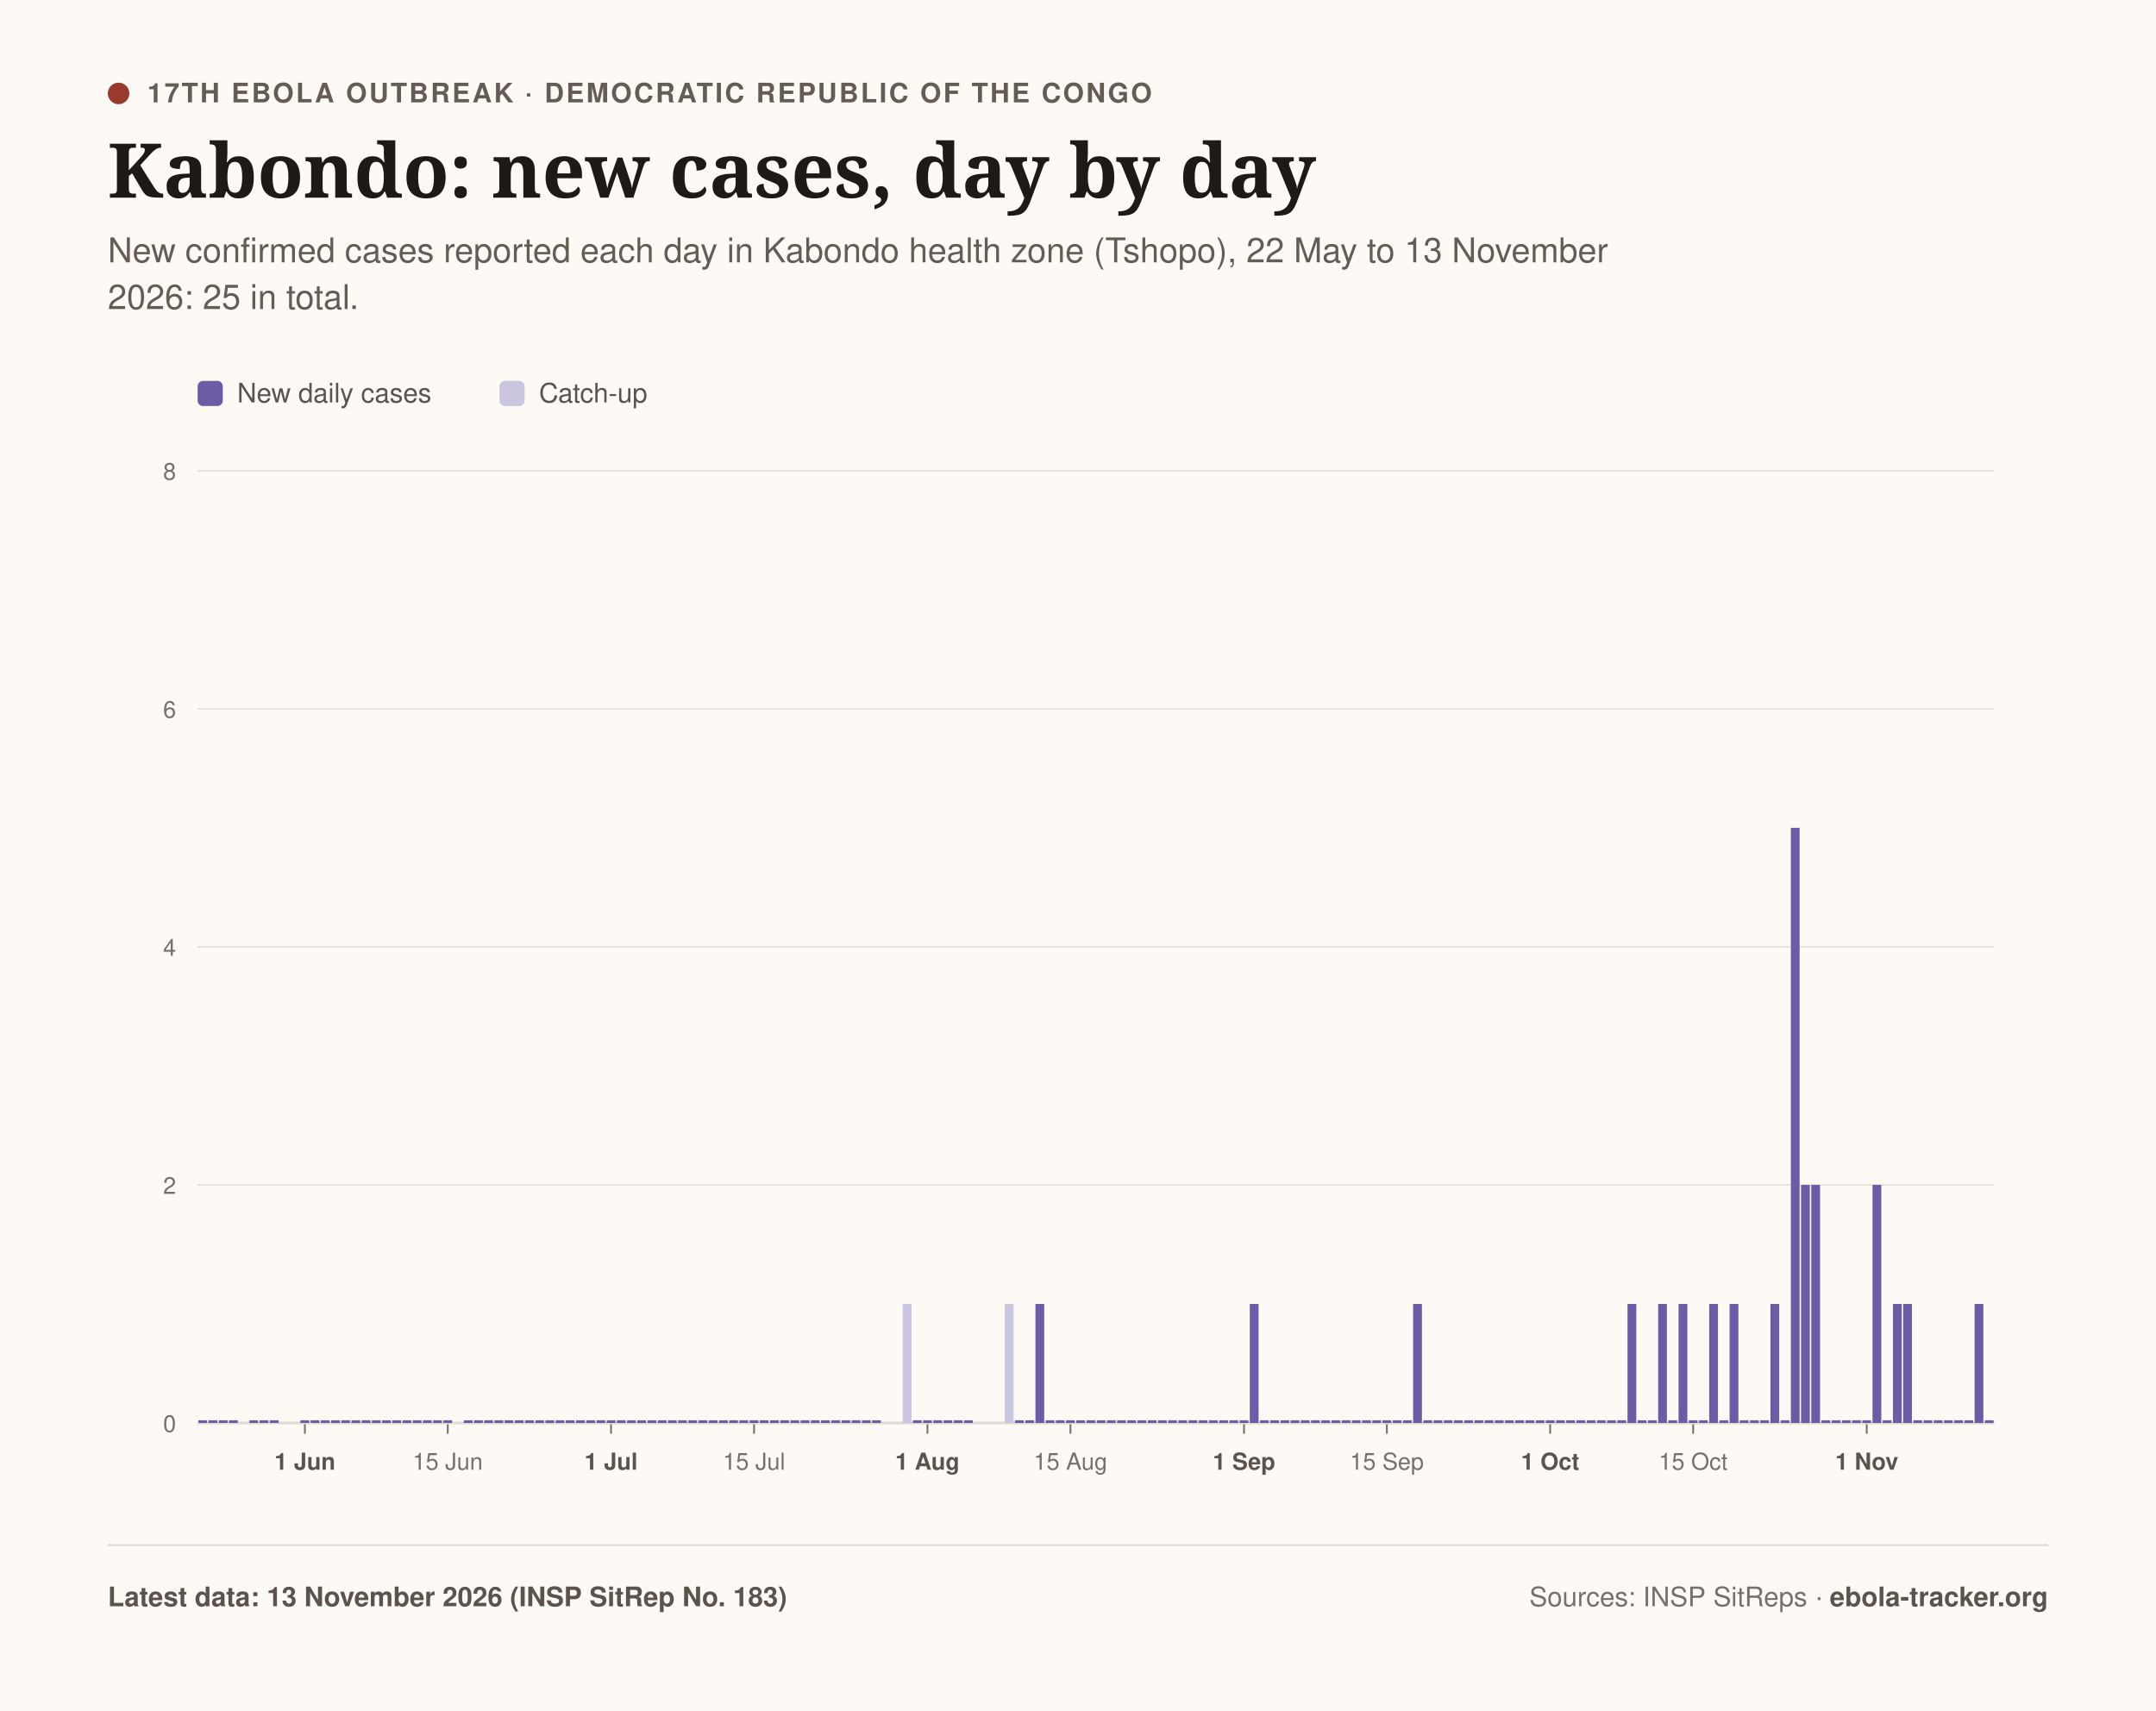
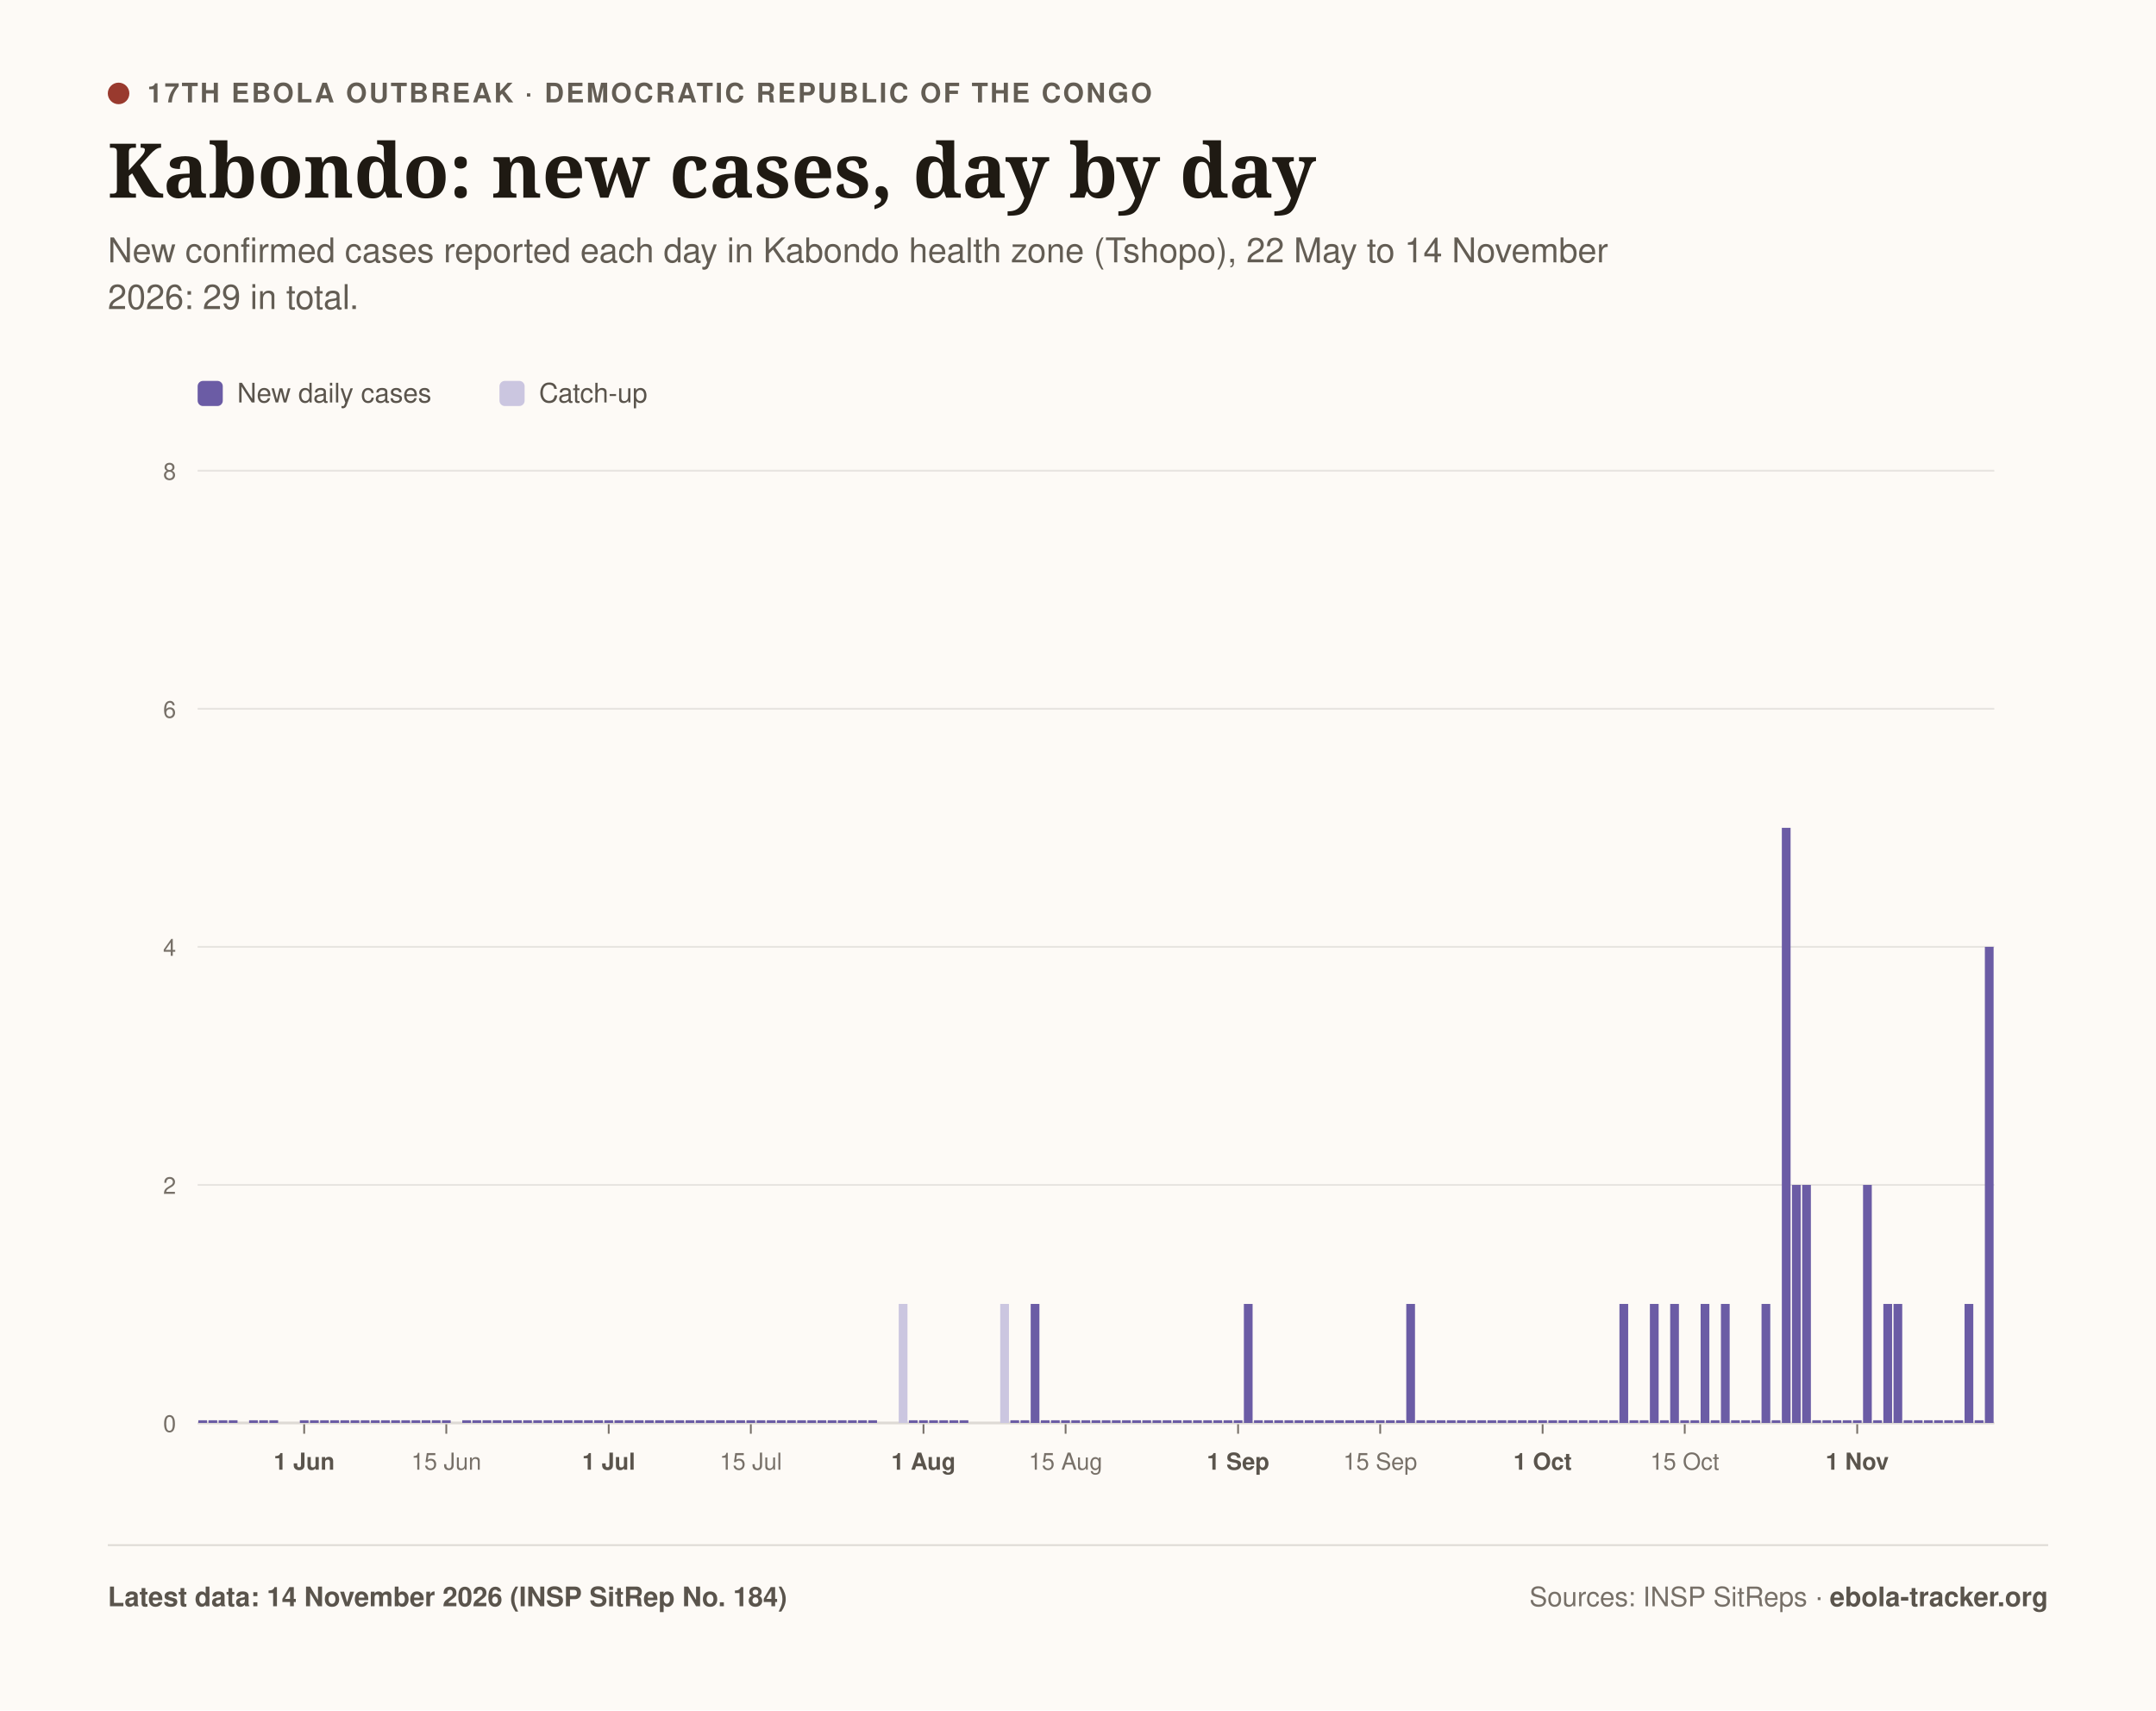
- <svg xmlns="http://www.w3.org/2000/svg" viewBox="0 0 1200 952" role="img" aria-label="Kabondo: new cases, day by day. New confirmed cases reported each day in Kabondo health zone (Tshopo), 22 May to 13 November 2026: 25 in total.">
+ <svg xmlns="http://www.w3.org/2000/svg" viewBox="0 0 1200 952" role="img" aria-label="Kabondo: new cases, day by day. New confirmed cases reported each day in Kabondo health zone (Tshopo), 22 May to 14 November 2026: 29 in total.">
  <rect width="1200" height="952" fill="#FDFAF6" />
  <circle cx="66" cy="52" r="6" fill="#993A2E" />
  <text x="82.0" y="57.0" font-family="'Public Sans',Helvetica,Arial,sans-serif" font-size="15" font-weight="700" fill="#635D54" text-anchor="start" letter-spacing=".08em">17TH EBOLA OUTBREAK · DEMOCRATIC REPUBLIC OF THE CONGO</text>
  <text x="60.0" y="110.0" font-family="'Source Serif 4',Georgia,serif" font-size="42" font-weight="600" fill="#1F1A13" text-anchor="start">Kabondo: new cases, day by day</text>
-   <text x="60.0" y="146.0" font-family="'Public Sans',Helvetica,Arial,sans-serif" font-size="19" font-weight="400" fill="#635D54" text-anchor="start">New confirmed cases reported each day in Kabondo health zone (Tshopo), 22 May to 13 November</text>
-   <text x="60.0" y="172.0" font-family="'Public Sans',Helvetica,Arial,sans-serif" font-size="19" font-weight="400" fill="#635D54" text-anchor="start">2026: 25 in total.</text>
+   <text x="60.0" y="146.0" font-family="'Public Sans',Helvetica,Arial,sans-serif" font-size="19" font-weight="400" fill="#635D54" text-anchor="start">New confirmed cases reported each day in Kabondo health zone (Tshopo), 22 May to 14 November</text>
+   <text x="60.0" y="172.0" font-family="'Public Sans',Helvetica,Arial,sans-serif" font-size="19" font-weight="400" fill="#635D54" text-anchor="start">2026: 29 in total.</text>
  <rect x="110" y="212" width="14" height="14" rx="3" fill="#6B5CA5" />
  <text x="132.0" y="224.0" font-family="'Public Sans',Helvetica,Arial,sans-serif" font-size="15" font-weight="400" fill="#5A544C" text-anchor="start">New daily cases</text>
  <rect x="278" y="212" width="14" height="14" rx="3" fill="#cbc6e0" />
  <text x="300.0" y="224.0" font-family="'Public Sans',Helvetica,Arial,sans-serif" font-size="15" font-weight="400" fill="#5A544C" text-anchor="start">Catch-up</text>
  <line x1="110" x2="1110" y1="792.0" y2="792.0" stroke="#E7E4E0" />
  <text x="98.0" y="797.0" font-family="'Public Sans',Helvetica,Arial,sans-serif" font-size="13" font-weight="400" fill="#777068" text-anchor="end">0</text>
  <line x1="110" x2="1110" y1="659.5" y2="659.5" stroke="#E7E4E0" />
  <text x="98.0" y="664.5" font-family="'Public Sans',Helvetica,Arial,sans-serif" font-size="13" font-weight="400" fill="#777068" text-anchor="end">2</text>
  <line x1="110" x2="1110" y1="527.0" y2="527.0" stroke="#E7E4E0" />
  <text x="98.0" y="532.0" font-family="'Public Sans',Helvetica,Arial,sans-serif" font-size="13" font-weight="400" fill="#777068" text-anchor="end">4</text>
  <line x1="110" x2="1110" y1="394.5" y2="394.5" stroke="#E7E4E0" />
  <text x="98.0" y="399.5" font-family="'Public Sans',Helvetica,Arial,sans-serif" font-size="13" font-weight="400" fill="#777068" text-anchor="end">6</text>
  <line x1="110" x2="1110" y1="262.0" y2="262.0" stroke="#E7E4E0" />
  <text x="98.0" y="267.0" font-family="'Public Sans',Helvetica,Arial,sans-serif" font-size="13" font-weight="400" fill="#777068" text-anchor="end">8</text>
-   <line x1="169.7" x2="169.7" y1="792" y2="798" stroke="#777068" />
-   <text x="169.7" y="818.0" font-family="'Public Sans',Helvetica,Arial,sans-serif" font-size="13" font-weight="600" fill="#5A544C" text-anchor="middle">1 Jun</text>
-   <line x1="249.2" x2="249.2" y1="792" y2="798" stroke="#777068" />
-   <text x="249.2" y="818.0" font-family="'Public Sans',Helvetica,Arial,sans-serif" font-size="13" font-weight="400" fill="#777068" text-anchor="middle">15 Jun</text>
-   <line x1="340.1" x2="340.1" y1="792" y2="798" stroke="#777068" />
-   <text x="340.1" y="818.0" font-family="'Public Sans',Helvetica,Arial,sans-serif" font-size="13" font-weight="600" fill="#5A544C" text-anchor="middle">1 Jul</text>
-   <line x1="419.7" x2="419.7" y1="792" y2="798" stroke="#777068" />
-   <text x="419.7" y="818.0" font-family="'Public Sans',Helvetica,Arial,sans-serif" font-size="13" font-weight="400" fill="#777068" text-anchor="middle">15 Jul</text>
-   <line x1="516.2" x2="516.2" y1="792" y2="798" stroke="#777068" />
-   <text x="516.2" y="818.0" font-family="'Public Sans',Helvetica,Arial,sans-serif" font-size="13" font-weight="600" fill="#5A544C" text-anchor="middle">1 Aug</text>
-   <line x1="595.8" x2="595.8" y1="792" y2="798" stroke="#777068" />
-   <text x="595.8" y="818.0" font-family="'Public Sans',Helvetica,Arial,sans-serif" font-size="13" font-weight="400" fill="#777068" text-anchor="middle">15 Aug</text>
-   <line x1="692.4" x2="692.4" y1="792" y2="798" stroke="#777068" />
-   <text x="692.4" y="818.0" font-family="'Public Sans',Helvetica,Arial,sans-serif" font-size="13" font-weight="600" fill="#5A544C" text-anchor="middle">1 Sep</text>
-   <line x1="771.9" x2="771.9" y1="792" y2="798" stroke="#777068" />
-   <text x="771.9" y="818.0" font-family="'Public Sans',Helvetica,Arial,sans-serif" font-size="13" font-weight="400" fill="#777068" text-anchor="middle">15 Sep</text>
-   <line x1="862.8" x2="862.8" y1="792" y2="798" stroke="#777068" />
-   <text x="862.8" y="818.0" font-family="'Public Sans',Helvetica,Arial,sans-serif" font-size="13" font-weight="600" fill="#5A544C" text-anchor="middle">1 Oct</text>
-   <line x1="942.4" x2="942.4" y1="792" y2="798" stroke="#777068" />
-   <text x="942.4" y="818.0" font-family="'Public Sans',Helvetica,Arial,sans-serif" font-size="13" font-weight="400" fill="#777068" text-anchor="middle">15 Oct</text>
-   <line x1="1039.0" x2="1039.0" y1="792" y2="798" stroke="#777068" />
-   <text x="1039.0" y="818.0" font-family="'Public Sans',Helvetica,Arial,sans-serif" font-size="13" font-weight="600" fill="#5A544C" text-anchor="middle">1 Nov</text>
+   <line x1="169.3" x2="169.3" y1="792" y2="798" stroke="#777068" />
+   <text x="169.3" y="818.0" font-family="'Public Sans',Helvetica,Arial,sans-serif" font-size="13" font-weight="600" fill="#5A544C" text-anchor="middle">1 Jun</text>
+   <line x1="248.4" x2="248.4" y1="792" y2="798" stroke="#777068" />
+   <text x="248.4" y="818.0" font-family="'Public Sans',Helvetica,Arial,sans-serif" font-size="13" font-weight="400" fill="#777068" text-anchor="middle">15 Jun</text>
+   <line x1="338.8" x2="338.8" y1="792" y2="798" stroke="#777068" />
+   <text x="338.8" y="818.0" font-family="'Public Sans',Helvetica,Arial,sans-serif" font-size="13" font-weight="600" fill="#5A544C" text-anchor="middle">1 Jul</text>
+   <line x1="417.9" x2="417.9" y1="792" y2="798" stroke="#777068" />
+   <text x="417.9" y="818.0" font-family="'Public Sans',Helvetica,Arial,sans-serif" font-size="13" font-weight="400" fill="#777068" text-anchor="middle">15 Jul</text>
+   <line x1="514.0" x2="514.0" y1="792" y2="798" stroke="#777068" />
+   <text x="514.0" y="818.0" font-family="'Public Sans',Helvetica,Arial,sans-serif" font-size="13" font-weight="600" fill="#5A544C" text-anchor="middle">1 Aug</text>
+   <line x1="593.1" x2="593.1" y1="792" y2="798" stroke="#777068" />
+   <text x="593.1" y="818.0" font-family="'Public Sans',Helvetica,Arial,sans-serif" font-size="13" font-weight="400" fill="#777068" text-anchor="middle">15 Aug</text>
+   <line x1="689.1" x2="689.1" y1="792" y2="798" stroke="#777068" />
+   <text x="689.1" y="818.0" font-family="'Public Sans',Helvetica,Arial,sans-serif" font-size="13" font-weight="600" fill="#5A544C" text-anchor="middle">1 Sep</text>
+   <line x1="768.2" x2="768.2" y1="792" y2="798" stroke="#777068" />
+   <text x="768.2" y="818.0" font-family="'Public Sans',Helvetica,Arial,sans-serif" font-size="13" font-weight="400" fill="#777068" text-anchor="middle">15 Sep</text>
+   <line x1="858.6" x2="858.6" y1="792" y2="798" stroke="#777068" />
+   <text x="858.6" y="818.0" font-family="'Public Sans',Helvetica,Arial,sans-serif" font-size="13" font-weight="600" fill="#5A544C" text-anchor="middle">1 Oct</text>
+   <line x1="937.7" x2="937.7" y1="792" y2="798" stroke="#777068" />
+   <text x="937.7" y="818.0" font-family="'Public Sans',Helvetica,Arial,sans-serif" font-size="13" font-weight="400" fill="#777068" text-anchor="middle">15 Oct</text>
+   <line x1="1033.7" x2="1033.7" y1="792" y2="798" stroke="#777068" />
+   <text x="1033.7" y="818.0" font-family="'Public Sans',Helvetica,Arial,sans-serif" font-size="13" font-weight="600" fill="#5A544C" text-anchor="middle">1 Nov</text>
  <line x1="110" x2="1110" y1="792" y2="792" stroke="#DEDAD5" stroke-width="1.5" />
-   <rect x="110.40" y="790.50" width="4.89" height="1.50" fill="#6B5CA5" />
-   <rect x="116.08" y="790.50" width="4.89" height="1.50" fill="#6B5CA5" />
-   <rect x="121.76" y="790.50" width="4.89" height="1.50" fill="#6B5CA5" />
-   <rect x="127.44" y="790.50" width="4.89" height="1.50" fill="#6B5CA5" />
-   <rect x="138.81" y="790.50" width="4.89" height="1.50" fill="#6B5CA5" />
-   <rect x="144.49" y="790.50" width="4.89" height="1.50" fill="#6B5CA5" />
-   <rect x="150.17" y="790.50" width="4.89" height="1.50" fill="#6B5CA5" />
-   <rect x="167.22" y="790.50" width="4.89" height="1.50" fill="#6B5CA5" />
-   <rect x="172.90" y="790.50" width="4.89" height="1.50" fill="#6B5CA5" />
-   <rect x="178.58" y="790.50" width="4.89" height="1.50" fill="#6B5CA5" />
-   <rect x="184.26" y="790.50" width="4.89" height="1.50" fill="#6B5CA5" />
-   <rect x="189.94" y="790.50" width="4.89" height="1.50" fill="#6B5CA5" />
-   <rect x="195.62" y="790.50" width="4.89" height="1.50" fill="#6B5CA5" />
-   <rect x="201.31" y="790.50" width="4.89" height="1.50" fill="#6B5CA5" />
-   <rect x="206.99" y="790.50" width="4.89" height="1.50" fill="#6B5CA5" />
-   <rect x="212.67" y="790.50" width="4.89" height="1.50" fill="#6B5CA5" />
-   <rect x="218.35" y="790.50" width="4.89" height="1.50" fill="#6B5CA5" />
-   <rect x="224.03" y="790.50" width="4.89" height="1.50" fill="#6B5CA5" />
-   <rect x="229.72" y="790.50" width="4.89" height="1.50" fill="#6B5CA5" />
-   <rect x="235.40" y="790.50" width="4.89" height="1.50" fill="#6B5CA5" />
-   <rect x="241.08" y="790.50" width="4.89" height="1.50" fill="#6B5CA5" />
-   <rect x="246.76" y="790.50" width="4.89" height="1.50" fill="#6B5CA5" />
-   <rect x="258.12" y="790.50" width="4.89" height="1.50" fill="#6B5CA5" />
-   <rect x="263.81" y="790.50" width="4.89" height="1.50" fill="#6B5CA5" />
-   <rect x="269.49" y="790.50" width="4.89" height="1.50" fill="#6B5CA5" />
-   <rect x="275.17" y="790.50" width="4.89" height="1.50" fill="#6B5CA5" />
-   <rect x="280.85" y="790.50" width="4.89" height="1.50" fill="#6B5CA5" />
-   <rect x="286.53" y="790.50" width="4.89" height="1.50" fill="#6B5CA5" />
-   <rect x="292.22" y="790.50" width="4.89" height="1.50" fill="#6B5CA5" />
-   <rect x="297.90" y="790.50" width="4.89" height="1.50" fill="#6B5CA5" />
-   <rect x="303.58" y="790.50" width="4.89" height="1.50" fill="#6B5CA5" />
-   <rect x="309.26" y="790.50" width="4.89" height="1.50" fill="#6B5CA5" />
-   <rect x="314.94" y="790.50" width="4.89" height="1.50" fill="#6B5CA5" />
-   <rect x="320.62" y="790.50" width="4.89" height="1.50" fill="#6B5CA5" />
-   <rect x="326.31" y="790.50" width="4.89" height="1.50" fill="#6B5CA5" />
-   <rect x="331.99" y="790.50" width="4.89" height="1.50" fill="#6B5CA5" />
-   <rect x="337.67" y="790.50" width="4.89" height="1.50" fill="#6B5CA5" />
-   <rect x="343.35" y="790.50" width="4.89" height="1.50" fill="#6B5CA5" />
-   <rect x="349.03" y="790.50" width="4.89" height="1.50" fill="#6B5CA5" />
-   <rect x="354.72" y="790.50" width="4.89" height="1.50" fill="#6B5CA5" />
-   <rect x="360.40" y="790.50" width="4.89" height="1.50" fill="#6B5CA5" />
-   <rect x="366.08" y="790.50" width="4.89" height="1.50" fill="#6B5CA5" />
-   <rect x="371.76" y="790.50" width="4.89" height="1.50" fill="#6B5CA5" />
-   <rect x="377.44" y="790.50" width="4.89" height="1.50" fill="#6B5CA5" />
-   <rect x="383.12" y="790.50" width="4.89" height="1.50" fill="#6B5CA5" />
-   <rect x="388.81" y="790.50" width="4.89" height="1.50" fill="#6B5CA5" />
-   <rect x="394.49" y="790.50" width="4.89" height="1.50" fill="#6B5CA5" />
-   <rect x="400.17" y="790.50" width="4.89" height="1.50" fill="#6B5CA5" />
-   <rect x="405.85" y="790.50" width="4.89" height="1.50" fill="#6B5CA5" />
-   <rect x="411.53" y="790.50" width="4.89" height="1.50" fill="#6B5CA5" />
-   <rect x="417.22" y="790.50" width="4.89" height="1.50" fill="#6B5CA5" />
-   <rect x="422.90" y="790.50" width="4.89" height="1.50" fill="#6B5CA5" />
-   <rect x="428.58" y="790.50" width="4.89" height="1.50" fill="#6B5CA5" />
-   <rect x="434.26" y="790.50" width="4.89" height="1.50" fill="#6B5CA5" />
-   <rect x="439.94" y="790.50" width="4.89" height="1.50" fill="#6B5CA5" />
-   <rect x="445.62" y="790.50" width="4.89" height="1.50" fill="#6B5CA5" />
-   <rect x="451.31" y="790.50" width="4.89" height="1.50" fill="#6B5CA5" />
-   <rect x="456.99" y="790.50" width="4.89" height="1.50" fill="#6B5CA5" />
-   <rect x="462.67" y="790.50" width="4.89" height="1.50" fill="#6B5CA5" />
-   <rect x="468.35" y="790.50" width="4.89" height="1.50" fill="#6B5CA5" />
-   <rect x="474.03" y="790.50" width="4.89" height="1.50" fill="#6B5CA5" />
-   <rect x="479.72" y="790.50" width="4.89" height="1.50" fill="#6B5CA5" />
-   <rect x="485.40" y="790.50" width="4.89" height="1.50" fill="#6B5CA5" />
-   <rect x="502.44" y="725.75" width="4.89" height="66.25" fill="#cbc6e0" />
-   <rect x="508.12" y="790.50" width="4.89" height="1.50" fill="#6B5CA5" />
-   <rect x="513.81" y="790.50" width="4.89" height="1.50" fill="#6B5CA5" />
-   <rect x="519.49" y="790.50" width="4.89" height="1.50" fill="#6B5CA5" />
-   <rect x="525.17" y="790.50" width="4.89" height="1.50" fill="#6B5CA5" />
-   <rect x="530.85" y="790.50" width="4.89" height="1.50" fill="#6B5CA5" />
-   <rect x="536.53" y="790.50" width="4.89" height="1.50" fill="#6B5CA5" />
-   <rect x="559.26" y="725.75" width="4.89" height="66.25" fill="#cbc6e0" />
-   <rect x="564.94" y="790.50" width="4.89" height="1.50" fill="#6B5CA5" />
-   <rect x="570.62" y="790.50" width="4.89" height="1.50" fill="#6B5CA5" />
-   <rect x="576.31" y="725.75" width="4.89" height="66.25" fill="#6B5CA5" />
-   <rect x="581.99" y="790.50" width="4.89" height="1.50" fill="#6B5CA5" />
-   <rect x="587.67" y="790.50" width="4.89" height="1.50" fill="#6B5CA5" />
-   <rect x="593.35" y="790.50" width="4.89" height="1.50" fill="#6B5CA5" />
-   <rect x="599.03" y="790.50" width="4.89" height="1.50" fill="#6B5CA5" />
-   <rect x="604.72" y="790.50" width="4.89" height="1.50" fill="#6B5CA5" />
-   <rect x="610.40" y="790.50" width="4.89" height="1.50" fill="#6B5CA5" />
-   <rect x="616.08" y="790.50" width="4.89" height="1.50" fill="#6B5CA5" />
-   <rect x="621.76" y="790.50" width="4.89" height="1.50" fill="#6B5CA5" />
-   <rect x="627.44" y="790.50" width="4.89" height="1.50" fill="#6B5CA5" />
-   <rect x="633.12" y="790.50" width="4.89" height="1.50" fill="#6B5CA5" />
-   <rect x="638.81" y="790.50" width="4.89" height="1.50" fill="#6B5CA5" />
-   <rect x="644.49" y="790.50" width="4.89" height="1.50" fill="#6B5CA5" />
-   <rect x="650.17" y="790.50" width="4.89" height="1.50" fill="#6B5CA5" />
-   <rect x="655.85" y="790.50" width="4.89" height="1.50" fill="#6B5CA5" />
-   <rect x="661.53" y="790.50" width="4.89" height="1.50" fill="#6B5CA5" />
-   <rect x="667.22" y="790.50" width="4.89" height="1.50" fill="#6B5CA5" />
-   <rect x="672.90" y="790.50" width="4.89" height="1.50" fill="#6B5CA5" />
-   <rect x="678.58" y="790.50" width="4.89" height="1.50" fill="#6B5CA5" />
-   <rect x="684.26" y="790.50" width="4.89" height="1.50" fill="#6B5CA5" />
-   <rect x="689.94" y="790.50" width="4.89" height="1.50" fill="#6B5CA5" />
-   <rect x="695.62" y="725.75" width="4.89" height="66.25" fill="#6B5CA5" />
-   <rect x="701.31" y="790.50" width="4.89" height="1.50" fill="#6B5CA5" />
-   <rect x="706.99" y="790.50" width="4.89" height="1.50" fill="#6B5CA5" />
-   <rect x="712.67" y="790.50" width="4.89" height="1.50" fill="#6B5CA5" />
-   <rect x="718.35" y="790.50" width="4.89" height="1.50" fill="#6B5CA5" />
-   <rect x="724.03" y="790.50" width="4.89" height="1.50" fill="#6B5CA5" />
-   <rect x="729.72" y="790.50" width="4.89" height="1.50" fill="#6B5CA5" />
-   <rect x="735.40" y="790.50" width="4.89" height="1.50" fill="#6B5CA5" />
-   <rect x="741.08" y="790.50" width="4.89" height="1.50" fill="#6B5CA5" />
-   <rect x="746.76" y="790.50" width="4.89" height="1.50" fill="#6B5CA5" />
-   <rect x="752.44" y="790.50" width="4.89" height="1.50" fill="#6B5CA5" />
-   <rect x="758.12" y="790.50" width="4.89" height="1.50" fill="#6B5CA5" />
-   <rect x="763.81" y="790.50" width="4.89" height="1.50" fill="#6B5CA5" />
-   <rect x="769.49" y="790.50" width="4.89" height="1.50" fill="#6B5CA5" />
-   <rect x="775.17" y="790.50" width="4.89" height="1.50" fill="#6B5CA5" />
-   <rect x="780.85" y="790.50" width="4.89" height="1.50" fill="#6B5CA5" />
-   <rect x="786.53" y="725.75" width="4.89" height="66.25" fill="#6B5CA5" />
-   <rect x="792.22" y="790.50" width="4.89" height="1.50" fill="#6B5CA5" />
-   <rect x="797.90" y="790.50" width="4.89" height="1.50" fill="#6B5CA5" />
-   <rect x="803.58" y="790.50" width="4.89" height="1.50" fill="#6B5CA5" />
-   <rect x="809.26" y="790.50" width="4.89" height="1.50" fill="#6B5CA5" />
-   <rect x="814.94" y="790.50" width="4.89" height="1.50" fill="#6B5CA5" />
-   <rect x="820.62" y="790.50" width="4.89" height="1.50" fill="#6B5CA5" />
-   <rect x="826.31" y="790.50" width="4.89" height="1.50" fill="#6B5CA5" />
-   <rect x="831.99" y="790.50" width="4.89" height="1.50" fill="#6B5CA5" />
-   <rect x="837.67" y="790.50" width="4.89" height="1.50" fill="#6B5CA5" />
-   <rect x="843.35" y="790.50" width="4.89" height="1.50" fill="#6B5CA5" />
-   <rect x="849.03" y="790.50" width="4.89" height="1.50" fill="#6B5CA5" />
-   <rect x="854.72" y="790.50" width="4.89" height="1.50" fill="#6B5CA5" />
-   <rect x="860.40" y="790.50" width="4.89" height="1.50" fill="#6B5CA5" />
-   <rect x="866.08" y="790.50" width="4.89" height="1.50" fill="#6B5CA5" />
-   <rect x="871.76" y="790.50" width="4.89" height="1.50" fill="#6B5CA5" />
-   <rect x="877.44" y="790.50" width="4.89" height="1.50" fill="#6B5CA5" />
-   <rect x="883.12" y="790.50" width="4.89" height="1.50" fill="#6B5CA5" />
-   <rect x="888.81" y="790.50" width="4.89" height="1.50" fill="#6B5CA5" />
-   <rect x="894.49" y="790.50" width="4.89" height="1.50" fill="#6B5CA5" />
-   <rect x="900.17" y="790.50" width="4.89" height="1.50" fill="#6B5CA5" />
-   <rect x="905.85" y="725.75" width="4.89" height="66.25" fill="#6B5CA5" />
-   <rect x="911.53" y="790.50" width="4.89" height="1.50" fill="#6B5CA5" />
-   <rect x="917.22" y="790.50" width="4.89" height="1.50" fill="#6B5CA5" />
-   <rect x="922.90" y="725.75" width="4.89" height="66.25" fill="#6B5CA5" />
-   <rect x="928.58" y="790.50" width="4.89" height="1.50" fill="#6B5CA5" />
-   <rect x="934.26" y="725.75" width="4.89" height="66.25" fill="#6B5CA5" />
-   <rect x="939.94" y="790.50" width="4.89" height="1.50" fill="#6B5CA5" />
-   <rect x="945.62" y="790.50" width="4.89" height="1.50" fill="#6B5CA5" />
-   <rect x="951.31" y="725.75" width="4.89" height="66.25" fill="#6B5CA5" />
-   <rect x="956.99" y="790.50" width="4.89" height="1.50" fill="#6B5CA5" />
-   <rect x="962.67" y="725.75" width="4.89" height="66.25" fill="#6B5CA5" />
-   <rect x="968.35" y="790.50" width="4.89" height="1.50" fill="#6B5CA5" />
-   <rect x="974.03" y="790.50" width="4.89" height="1.50" fill="#6B5CA5" />
-   <rect x="979.72" y="790.50" width="4.89" height="1.50" fill="#6B5CA5" />
-   <rect x="985.40" y="725.75" width="4.89" height="66.25" fill="#6B5CA5" />
-   <rect x="991.08" y="790.50" width="4.89" height="1.50" fill="#6B5CA5" />
-   <rect x="996.76" y="460.75" width="4.89" height="331.25" fill="#6B5CA5" />
-   <rect x="1002.44" y="659.50" width="4.89" height="132.50" fill="#6B5CA5" />
-   <rect x="1008.12" y="659.50" width="4.89" height="132.50" fill="#6B5CA5" />
-   <rect x="1013.81" y="790.50" width="4.89" height="1.50" fill="#6B5CA5" />
-   <rect x="1019.49" y="790.50" width="4.89" height="1.50" fill="#6B5CA5" />
-   <rect x="1025.17" y="790.50" width="4.89" height="1.50" fill="#6B5CA5" />
-   <rect x="1030.85" y="790.50" width="4.89" height="1.50" fill="#6B5CA5" />
-   <rect x="1036.53" y="790.50" width="4.89" height="1.50" fill="#6B5CA5" />
-   <rect x="1042.22" y="659.50" width="4.89" height="132.50" fill="#6B5CA5" />
-   <rect x="1047.90" y="790.50" width="4.89" height="1.50" fill="#6B5CA5" />
-   <rect x="1053.58" y="725.75" width="4.89" height="66.25" fill="#6B5CA5" />
-   <rect x="1059.26" y="725.75" width="4.89" height="66.25" fill="#6B5CA5" />
-   <rect x="1064.94" y="790.50" width="4.89" height="1.50" fill="#6B5CA5" />
-   <rect x="1070.62" y="790.50" width="4.89" height="1.50" fill="#6B5CA5" />
-   <rect x="1076.31" y="790.50" width="4.89" height="1.50" fill="#6B5CA5" />
-   <rect x="1081.99" y="790.50" width="4.89" height="1.50" fill="#6B5CA5" />
-   <rect x="1087.67" y="790.50" width="4.89" height="1.50" fill="#6B5CA5" />
-   <rect x="1093.35" y="790.50" width="4.89" height="1.50" fill="#6B5CA5" />
-   <rect x="1099.03" y="725.75" width="4.89" height="66.25" fill="#6B5CA5" />
-   <rect x="1104.72" y="790.50" width="4.89" height="1.50" fill="#6B5CA5" />
+   <rect x="110.40" y="790.50" width="4.86" height="1.50" fill="#6B5CA5" />
+   <rect x="116.05" y="790.50" width="4.86" height="1.50" fill="#6B5CA5" />
+   <rect x="121.69" y="790.50" width="4.86" height="1.50" fill="#6B5CA5" />
+   <rect x="127.34" y="790.50" width="4.86" height="1.50" fill="#6B5CA5" />
+   <rect x="138.64" y="790.50" width="4.86" height="1.50" fill="#6B5CA5" />
+   <rect x="144.29" y="790.50" width="4.86" height="1.50" fill="#6B5CA5" />
+   <rect x="149.94" y="790.50" width="4.86" height="1.50" fill="#6B5CA5" />
+   <rect x="166.89" y="790.50" width="4.86" height="1.50" fill="#6B5CA5" />
+   <rect x="172.54" y="790.50" width="4.86" height="1.50" fill="#6B5CA5" />
+   <rect x="178.19" y="790.50" width="4.86" height="1.50" fill="#6B5CA5" />
+   <rect x="183.84" y="790.50" width="4.86" height="1.50" fill="#6B5CA5" />
+   <rect x="189.49" y="790.50" width="4.86" height="1.50" fill="#6B5CA5" />
+   <rect x="195.14" y="790.50" width="4.86" height="1.50" fill="#6B5CA5" />
+   <rect x="200.79" y="790.50" width="4.86" height="1.50" fill="#6B5CA5" />
+   <rect x="206.44" y="790.50" width="4.86" height="1.50" fill="#6B5CA5" />
+   <rect x="212.09" y="790.50" width="4.86" height="1.50" fill="#6B5CA5" />
+   <rect x="217.74" y="790.50" width="4.86" height="1.50" fill="#6B5CA5" />
+   <rect x="223.39" y="790.50" width="4.86" height="1.50" fill="#6B5CA5" />
+   <rect x="229.04" y="790.50" width="4.86" height="1.50" fill="#6B5CA5" />
+   <rect x="234.69" y="790.50" width="4.86" height="1.50" fill="#6B5CA5" />
+   <rect x="240.34" y="790.50" width="4.86" height="1.50" fill="#6B5CA5" />
+   <rect x="245.99" y="790.50" width="4.86" height="1.50" fill="#6B5CA5" />
+   <rect x="257.29" y="790.50" width="4.86" height="1.50" fill="#6B5CA5" />
+   <rect x="262.94" y="790.50" width="4.86" height="1.50" fill="#6B5CA5" />
+   <rect x="268.59" y="790.50" width="4.86" height="1.50" fill="#6B5CA5" />
+   <rect x="274.24" y="790.50" width="4.86" height="1.50" fill="#6B5CA5" />
+   <rect x="279.89" y="790.50" width="4.86" height="1.50" fill="#6B5CA5" />
+   <rect x="285.54" y="790.50" width="4.86" height="1.50" fill="#6B5CA5" />
+   <rect x="291.19" y="790.50" width="4.86" height="1.50" fill="#6B5CA5" />
+   <rect x="296.84" y="790.50" width="4.86" height="1.50" fill="#6B5CA5" />
+   <rect x="302.49" y="790.50" width="4.86" height="1.50" fill="#6B5CA5" />
+   <rect x="308.14" y="790.50" width="4.86" height="1.50" fill="#6B5CA5" />
+   <rect x="313.79" y="790.50" width="4.86" height="1.50" fill="#6B5CA5" />
+   <rect x="319.44" y="790.50" width="4.86" height="1.50" fill="#6B5CA5" />
+   <rect x="325.08" y="790.50" width="4.86" height="1.50" fill="#6B5CA5" />
+   <rect x="330.73" y="790.50" width="4.86" height="1.50" fill="#6B5CA5" />
+   <rect x="336.38" y="790.50" width="4.86" height="1.50" fill="#6B5CA5" />
+   <rect x="342.03" y="790.50" width="4.86" height="1.50" fill="#6B5CA5" />
+   <rect x="347.68" y="790.50" width="4.86" height="1.50" fill="#6B5CA5" />
+   <rect x="353.33" y="790.50" width="4.86" height="1.50" fill="#6B5CA5" />
+   <rect x="358.98" y="790.50" width="4.86" height="1.50" fill="#6B5CA5" />
+   <rect x="364.63" y="790.50" width="4.86" height="1.50" fill="#6B5CA5" />
+   <rect x="370.28" y="790.50" width="4.86" height="1.50" fill="#6B5CA5" />
+   <rect x="375.93" y="790.50" width="4.86" height="1.50" fill="#6B5CA5" />
+   <rect x="381.58" y="790.50" width="4.86" height="1.50" fill="#6B5CA5" />
+   <rect x="387.23" y="790.50" width="4.86" height="1.50" fill="#6B5CA5" />
+   <rect x="392.88" y="790.50" width="4.86" height="1.50" fill="#6B5CA5" />
+   <rect x="398.53" y="790.50" width="4.86" height="1.50" fill="#6B5CA5" />
+   <rect x="404.18" y="790.50" width="4.86" height="1.50" fill="#6B5CA5" />
+   <rect x="409.83" y="790.50" width="4.86" height="1.50" fill="#6B5CA5" />
+   <rect x="415.48" y="790.50" width="4.86" height="1.50" fill="#6B5CA5" />
+   <rect x="421.13" y="790.50" width="4.86" height="1.50" fill="#6B5CA5" />
+   <rect x="426.78" y="790.50" width="4.86" height="1.50" fill="#6B5CA5" />
+   <rect x="432.43" y="790.50" width="4.86" height="1.50" fill="#6B5CA5" />
+   <rect x="438.08" y="790.50" width="4.86" height="1.50" fill="#6B5CA5" />
+   <rect x="443.73" y="790.50" width="4.86" height="1.50" fill="#6B5CA5" />
+   <rect x="449.38" y="790.50" width="4.86" height="1.50" fill="#6B5CA5" />
+   <rect x="455.03" y="790.50" width="4.86" height="1.50" fill="#6B5CA5" />
+   <rect x="460.68" y="790.50" width="4.86" height="1.50" fill="#6B5CA5" />
+   <rect x="466.33" y="790.50" width="4.86" height="1.50" fill="#6B5CA5" />
+   <rect x="471.98" y="790.50" width="4.86" height="1.50" fill="#6B5CA5" />
+   <rect x="477.63" y="790.50" width="4.86" height="1.50" fill="#6B5CA5" />
+   <rect x="483.28" y="790.50" width="4.86" height="1.50" fill="#6B5CA5" />
+   <rect x="500.23" y="725.75" width="4.86" height="66.25" fill="#cbc6e0" />
+   <rect x="505.88" y="790.50" width="4.86" height="1.50" fill="#6B5CA5" />
+   <rect x="511.53" y="790.50" width="4.86" height="1.50" fill="#6B5CA5" />
+   <rect x="517.18" y="790.50" width="4.86" height="1.50" fill="#6B5CA5" />
+   <rect x="522.82" y="790.50" width="4.86" height="1.50" fill="#6B5CA5" />
+   <rect x="528.47" y="790.50" width="4.86" height="1.50" fill="#6B5CA5" />
+   <rect x="534.12" y="790.50" width="4.86" height="1.50" fill="#6B5CA5" />
+   <rect x="556.72" y="725.75" width="4.86" height="66.25" fill="#cbc6e0" />
+   <rect x="562.37" y="790.50" width="4.86" height="1.50" fill="#6B5CA5" />
+   <rect x="568.02" y="790.50" width="4.86" height="1.50" fill="#6B5CA5" />
+   <rect x="573.67" y="725.75" width="4.86" height="66.25" fill="#6B5CA5" />
+   <rect x="579.32" y="790.50" width="4.86" height="1.50" fill="#6B5CA5" />
+   <rect x="584.97" y="790.50" width="4.86" height="1.50" fill="#6B5CA5" />
+   <rect x="590.62" y="790.50" width="4.86" height="1.50" fill="#6B5CA5" />
+   <rect x="596.27" y="790.50" width="4.86" height="1.50" fill="#6B5CA5" />
+   <rect x="601.92" y="790.50" width="4.86" height="1.50" fill="#6B5CA5" />
+   <rect x="607.57" y="790.50" width="4.86" height="1.50" fill="#6B5CA5" />
+   <rect x="613.22" y="790.50" width="4.86" height="1.50" fill="#6B5CA5" />
+   <rect x="618.87" y="790.50" width="4.86" height="1.50" fill="#6B5CA5" />
+   <rect x="624.52" y="790.50" width="4.86" height="1.50" fill="#6B5CA5" />
+   <rect x="630.17" y="790.50" width="4.86" height="1.50" fill="#6B5CA5" />
+   <rect x="635.82" y="790.50" width="4.86" height="1.50" fill="#6B5CA5" />
+   <rect x="641.47" y="790.50" width="4.86" height="1.50" fill="#6B5CA5" />
+   <rect x="647.12" y="790.50" width="4.86" height="1.50" fill="#6B5CA5" />
+   <rect x="652.77" y="790.50" width="4.86" height="1.50" fill="#6B5CA5" />
+   <rect x="658.42" y="790.50" width="4.86" height="1.50" fill="#6B5CA5" />
+   <rect x="664.07" y="790.50" width="4.86" height="1.50" fill="#6B5CA5" />
+   <rect x="669.72" y="790.50" width="4.86" height="1.50" fill="#6B5CA5" />
+   <rect x="675.37" y="790.50" width="4.86" height="1.50" fill="#6B5CA5" />
+   <rect x="681.02" y="790.50" width="4.86" height="1.50" fill="#6B5CA5" />
+   <rect x="686.67" y="790.50" width="4.86" height="1.50" fill="#6B5CA5" />
+   <rect x="692.32" y="725.75" width="4.86" height="66.25" fill="#6B5CA5" />
+   <rect x="697.97" y="790.50" width="4.86" height="1.50" fill="#6B5CA5" />
+   <rect x="703.62" y="790.50" width="4.86" height="1.50" fill="#6B5CA5" />
+   <rect x="709.27" y="790.50" width="4.86" height="1.50" fill="#6B5CA5" />
+   <rect x="714.92" y="790.50" width="4.86" height="1.50" fill="#6B5CA5" />
+   <rect x="720.56" y="790.50" width="4.86" height="1.50" fill="#6B5CA5" />
+   <rect x="726.21" y="790.50" width="4.86" height="1.50" fill="#6B5CA5" />
+   <rect x="731.86" y="790.50" width="4.86" height="1.50" fill="#6B5CA5" />
+   <rect x="737.51" y="790.50" width="4.86" height="1.50" fill="#6B5CA5" />
+   <rect x="743.16" y="790.50" width="4.86" height="1.50" fill="#6B5CA5" />
+   <rect x="748.81" y="790.50" width="4.86" height="1.50" fill="#6B5CA5" />
+   <rect x="754.46" y="790.50" width="4.86" height="1.50" fill="#6B5CA5" />
+   <rect x="760.11" y="790.50" width="4.86" height="1.50" fill="#6B5CA5" />
+   <rect x="765.76" y="790.50" width="4.86" height="1.50" fill="#6B5CA5" />
+   <rect x="771.41" y="790.50" width="4.86" height="1.50" fill="#6B5CA5" />
+   <rect x="777.06" y="790.50" width="4.86" height="1.50" fill="#6B5CA5" />
+   <rect x="782.71" y="725.75" width="4.86" height="66.25" fill="#6B5CA5" />
+   <rect x="788.36" y="790.50" width="4.86" height="1.50" fill="#6B5CA5" />
+   <rect x="794.01" y="790.50" width="4.86" height="1.50" fill="#6B5CA5" />
+   <rect x="799.66" y="790.50" width="4.86" height="1.50" fill="#6B5CA5" />
+   <rect x="805.31" y="790.50" width="4.86" height="1.50" fill="#6B5CA5" />
+   <rect x="810.96" y="790.50" width="4.86" height="1.50" fill="#6B5CA5" />
+   <rect x="816.61" y="790.50" width="4.86" height="1.50" fill="#6B5CA5" />
+   <rect x="822.26" y="790.50" width="4.86" height="1.50" fill="#6B5CA5" />
+   <rect x="827.91" y="790.50" width="4.86" height="1.50" fill="#6B5CA5" />
+   <rect x="833.56" y="790.50" width="4.86" height="1.50" fill="#6B5CA5" />
+   <rect x="839.21" y="790.50" width="4.86" height="1.50" fill="#6B5CA5" />
+   <rect x="844.86" y="790.50" width="4.86" height="1.50" fill="#6B5CA5" />
+   <rect x="850.51" y="790.50" width="4.86" height="1.50" fill="#6B5CA5" />
+   <rect x="856.16" y="790.50" width="4.86" height="1.50" fill="#6B5CA5" />
+   <rect x="861.81" y="790.50" width="4.86" height="1.50" fill="#6B5CA5" />
+   <rect x="867.46" y="790.50" width="4.86" height="1.50" fill="#6B5CA5" />
+   <rect x="873.11" y="790.50" width="4.86" height="1.50" fill="#6B5CA5" />
+   <rect x="878.76" y="790.50" width="4.86" height="1.50" fill="#6B5CA5" />
+   <rect x="884.41" y="790.50" width="4.86" height="1.50" fill="#6B5CA5" />
+   <rect x="890.06" y="790.50" width="4.86" height="1.50" fill="#6B5CA5" />
+   <rect x="895.71" y="790.50" width="4.86" height="1.50" fill="#6B5CA5" />
+   <rect x="901.36" y="725.75" width="4.86" height="66.25" fill="#6B5CA5" />
+   <rect x="907.01" y="790.50" width="4.86" height="1.50" fill="#6B5CA5" />
+   <rect x="912.66" y="790.50" width="4.86" height="1.50" fill="#6B5CA5" />
+   <rect x="918.31" y="725.75" width="4.86" height="66.25" fill="#6B5CA5" />
+   <rect x="923.95" y="790.50" width="4.86" height="1.50" fill="#6B5CA5" />
+   <rect x="929.60" y="725.75" width="4.86" height="66.25" fill="#6B5CA5" />
+   <rect x="935.25" y="790.50" width="4.86" height="1.50" fill="#6B5CA5" />
+   <rect x="940.90" y="790.50" width="4.86" height="1.50" fill="#6B5CA5" />
+   <rect x="946.55" y="725.75" width="4.86" height="66.25" fill="#6B5CA5" />
+   <rect x="952.20" y="790.50" width="4.86" height="1.50" fill="#6B5CA5" />
+   <rect x="957.85" y="725.75" width="4.86" height="66.25" fill="#6B5CA5" />
+   <rect x="963.50" y="790.50" width="4.86" height="1.50" fill="#6B5CA5" />
+   <rect x="969.15" y="790.50" width="4.86" height="1.50" fill="#6B5CA5" />
+   <rect x="974.80" y="790.50" width="4.86" height="1.50" fill="#6B5CA5" />
+   <rect x="980.45" y="725.75" width="4.86" height="66.25" fill="#6B5CA5" />
+   <rect x="986.10" y="790.50" width="4.86" height="1.50" fill="#6B5CA5" />
+   <rect x="991.75" y="460.75" width="4.86" height="331.25" fill="#6B5CA5" />
+   <rect x="997.40" y="659.50" width="4.86" height="132.50" fill="#6B5CA5" />
+   <rect x="1003.05" y="659.50" width="4.86" height="132.50" fill="#6B5CA5" />
+   <rect x="1008.70" y="790.50" width="4.86" height="1.50" fill="#6B5CA5" />
+   <rect x="1014.35" y="790.50" width="4.86" height="1.50" fill="#6B5CA5" />
+   <rect x="1020.00" y="790.50" width="4.86" height="1.50" fill="#6B5CA5" />
+   <rect x="1025.65" y="790.50" width="4.86" height="1.50" fill="#6B5CA5" />
+   <rect x="1031.30" y="790.50" width="4.86" height="1.50" fill="#6B5CA5" />
+   <rect x="1036.95" y="659.50" width="4.86" height="132.50" fill="#6B5CA5" />
+   <rect x="1042.60" y="790.50" width="4.86" height="1.50" fill="#6B5CA5" />
+   <rect x="1048.25" y="725.75" width="4.86" height="66.25" fill="#6B5CA5" />
+   <rect x="1053.90" y="725.75" width="4.86" height="66.25" fill="#6B5CA5" />
+   <rect x="1059.55" y="790.50" width="4.86" height="1.50" fill="#6B5CA5" />
+   <rect x="1065.20" y="790.50" width="4.86" height="1.50" fill="#6B5CA5" />
+   <rect x="1070.85" y="790.50" width="4.86" height="1.50" fill="#6B5CA5" />
+   <rect x="1076.50" y="790.50" width="4.86" height="1.50" fill="#6B5CA5" />
+   <rect x="1082.15" y="790.50" width="4.86" height="1.50" fill="#6B5CA5" />
+   <rect x="1087.80" y="790.50" width="4.86" height="1.50" fill="#6B5CA5" />
+   <rect x="1093.45" y="725.75" width="4.86" height="66.25" fill="#6B5CA5" />
+   <rect x="1099.10" y="790.50" width="4.86" height="1.50" fill="#6B5CA5" />
+   <rect x="1104.75" y="527.00" width="4.86" height="265.00" fill="#6B5CA5" />
  <line x1="60" x2="1140" y1="860" y2="860" stroke="#DEDAD5" />
-   <text x="60.0" y="894.0" font-family="'Public Sans',Helvetica,Arial,sans-serif" font-size="15" font-weight="600" fill="#5A544C" text-anchor="start">Latest data: 13 November 2026 (INSP SitRep No. 183)</text>
+   <text x="60.0" y="894.0" font-family="'Public Sans',Helvetica,Arial,sans-serif" font-size="15" font-weight="600" fill="#5A544C" text-anchor="start">Latest data: 14 November 2026 (INSP SitRep No. 184)</text>
  <text x="1140" y="894" text-anchor="end" font-family="'Public Sans',Helvetica,Arial,sans-serif" font-size="15" fill="#777068">Sources: INSP SitReps · <tspan font-weight="700" fill="#5A544C">ebola-tracker.org</tspan>
  </text>
</svg>
